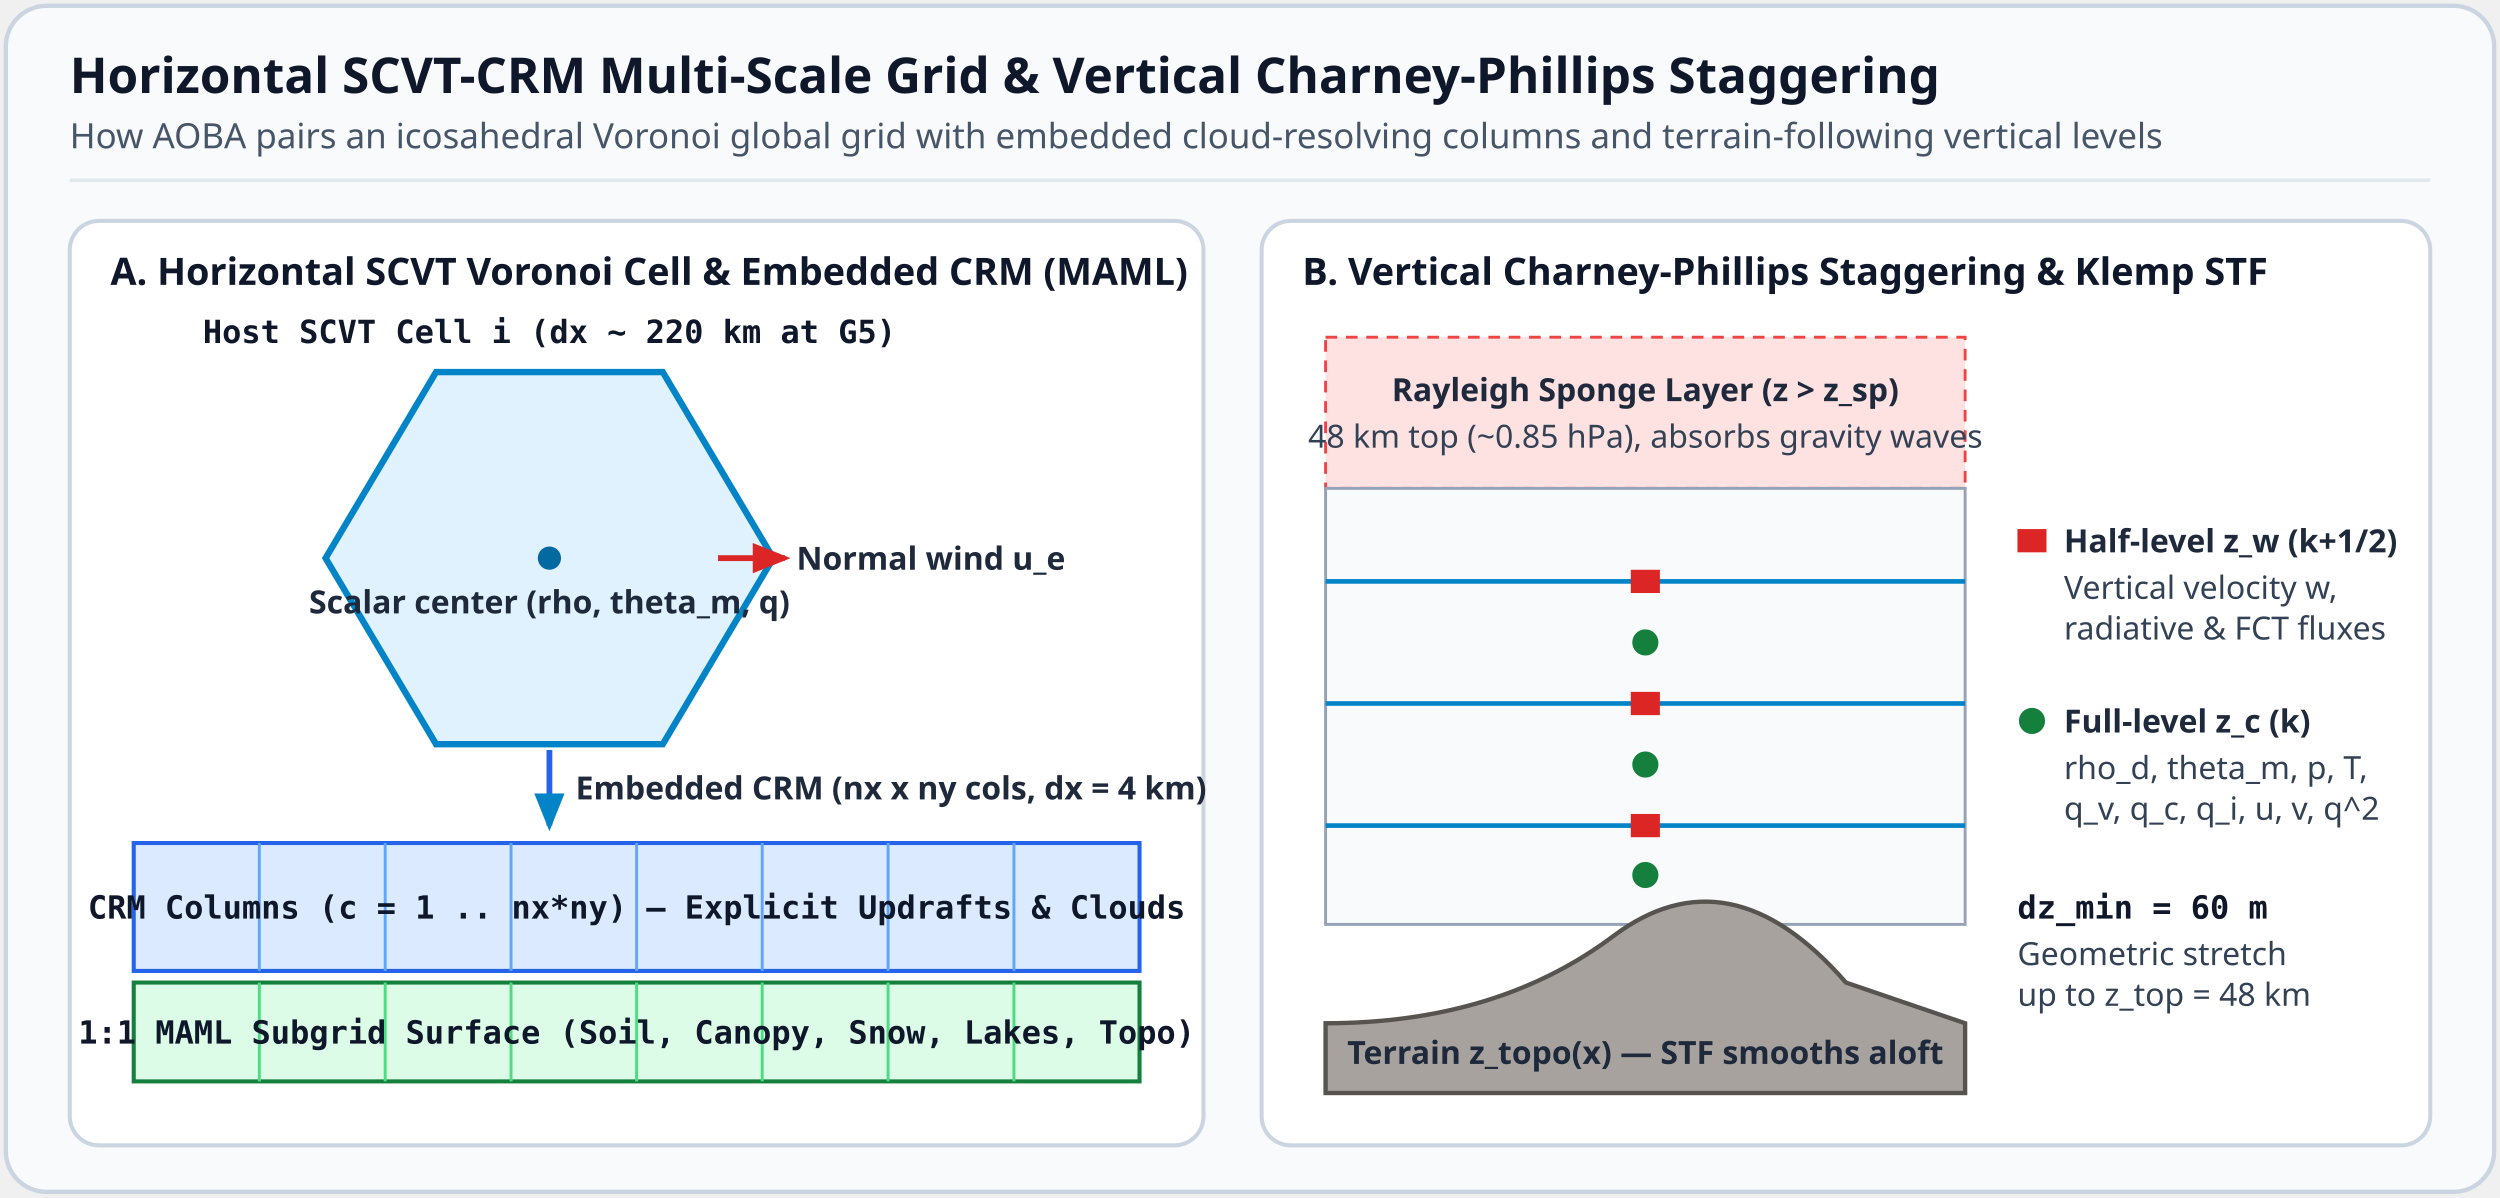
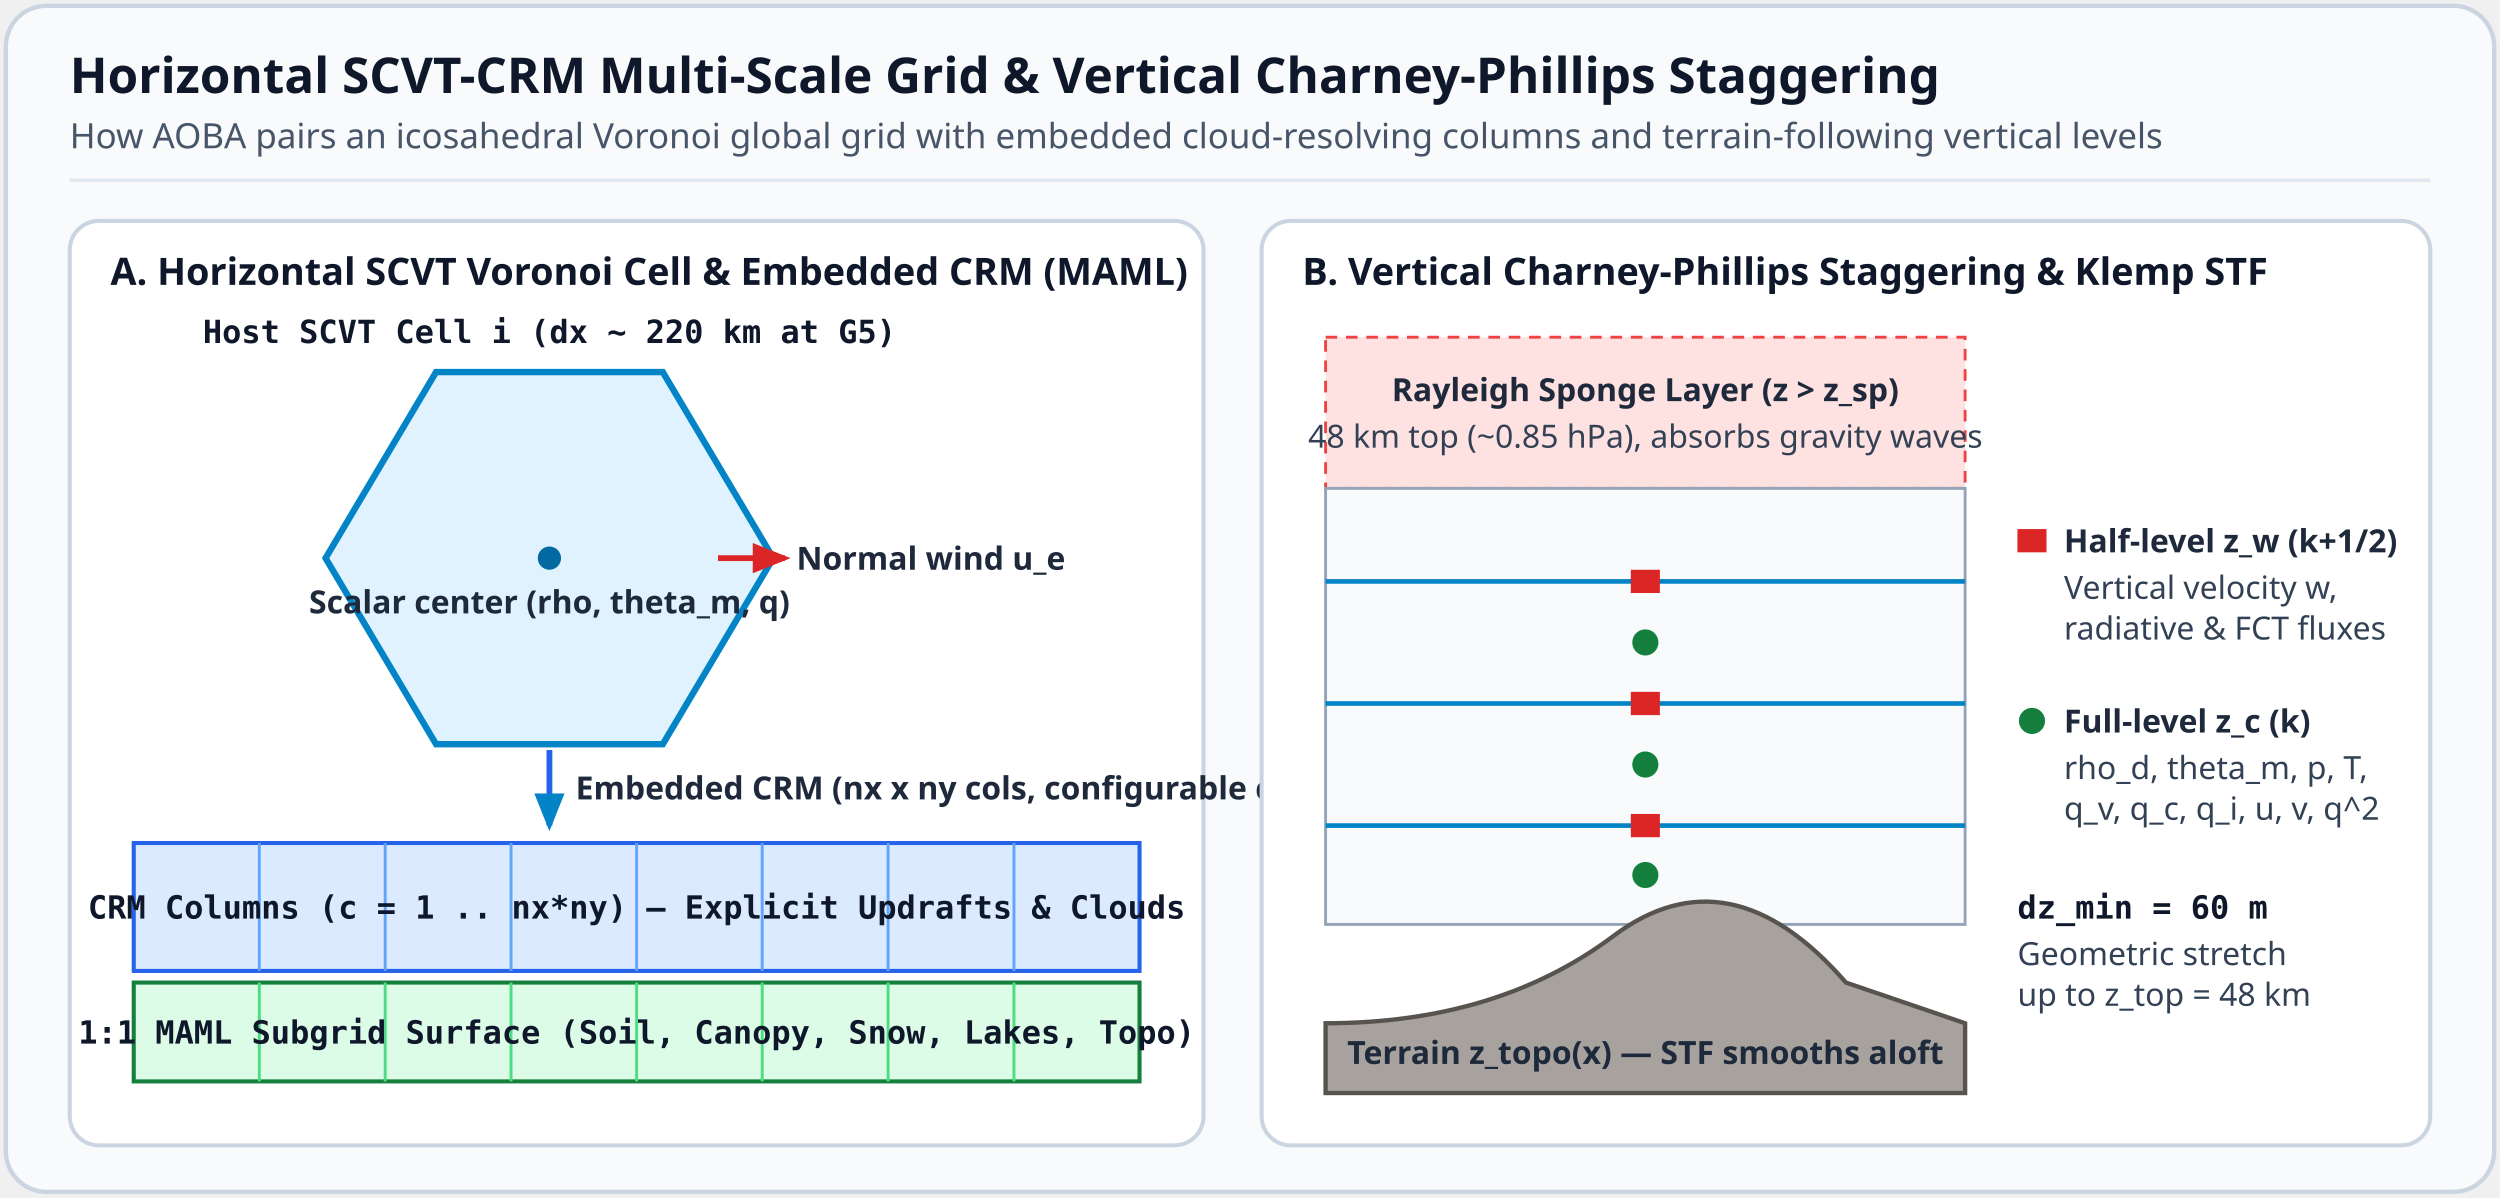
<svg xmlns="http://www.w3.org/2000/svg" viewBox="0 0 860 412" width="860" height="412" role="img" aria-label="Horizontal SCVT-CRM Multi-Scale Grid &amp; Vertical Charney-Phillips Staggering">
  <defs>
    <style>
      .bg { fill: #f8fafc; stroke: #cbd5e1; stroke-width: 1.5; rx: 14; }
-       .title { font: 700 17px "Noto Sans", "Noto Sans JP", "Hiragino Sans", sans-serif; fill: #0f172a; }
-       .sub { font: 400 12px "Noto Sans", "Noto Sans JP", "Hiragino Sans", sans-serif; fill: #475569; }
-       .box-t { font: 700 13px "Noto Sans", "Noto Sans JP", "Hiragino Sans", sans-serif; fill: #0f172a; }
-       .box-s { font: 400 11px "Noto Sans", "Noto Sans JP", "Hiragino Sans", sans-serif; fill: #334155; }
-       .mono { font: 600 11px "Source Code Pro", ui-monospace, SFMono-Regular, Menlo, monospace; fill: #0f172a; }
-       .lbl { font: 600 11px "Noto Sans", "Noto Sans JP", "Hiragino Sans", sans-serif; fill: #1e293b; }
-       .badge { font: 700 10px "Source Code Pro", ui-monospace, SFMono-Regular, Menlo, monospace; fill: #ffffff; }
+       .title { font: 700 17px "IBM Plex Sans", "IBM Plex Sans JP", "Hiragino Sans", sans-serif; fill: #0f172a; }
+       .sub { font: 400 12px "IBM Plex Sans", "IBM Plex Sans JP", "Hiragino Sans", sans-serif; fill: #475569; }
+       .box-t { font: 700 13px "IBM Plex Sans", "IBM Plex Sans JP", "Hiragino Sans", sans-serif; fill: #0f172a; }
+       .box-s { font: 400 11px "IBM Plex Sans", "IBM Plex Sans JP", "Hiragino Sans", sans-serif; fill: #334155; }
+       .mono { font: 600 11px "IBM Plex Mono", ui-monospace, SFMono-Regular, Menlo, monospace; fill: #0f172a; }
+       .lbl { font: 600 11px "IBM Plex Sans", "IBM Plex Sans JP", "Hiragino Sans", sans-serif; fill: #1e293b; }
+       .badge { font: 700 10px "IBM Plex Mono", ui-monospace, SFMono-Regular, Menlo, monospace; fill: #ffffff; }
    </style>
    <marker id="arr" viewBox="0 0 10 10" refX="8.5" refY="5" markerWidth="6.5" markerHeight="6.5" orient="auto-start-reverse">
      <path d="M 0 1 L 10 5 L 0 9 z" fill="#334155" />
    </marker>
    <marker id="arr-blue" viewBox="0 0 10 10" refX="8.5" refY="5" markerWidth="6.5" markerHeight="6.5" orient="auto-start-reverse">
      <path d="M 0 1 L 10 5 L 0 9 z" fill="#0284c7" />
    </marker>
    <marker id="arr-red" viewBox="0 0 10 10" refX="8.5" refY="5" markerWidth="6.5" markerHeight="6.5" orient="auto-start-reverse">
      <path d="M 0 1 L 10 5 L 0 9 z" fill="#dc2626" />
    </marker>
    <marker id="arr-green" viewBox="0 0 10 10" refX="8.5" refY="5" markerWidth="6.5" markerHeight="6.5" orient="auto-start-reverse">
      <path d="M 0 1 L 10 5 L 0 9 z" fill="#15803d" />
    </marker>
    <marker id="arr-amber" viewBox="0 0 10 10" refX="8.5" refY="5" markerWidth="6.5" markerHeight="6.5" orient="auto-start-reverse">
      <path d="M 0 1 L 10 5 L 0 9 z" fill="#d97706" />
    </marker>
  </defs>
  <rect class="bg" x="2" y="2" width="856" height="408" rx="14" />
  <text class="title" x="24" y="32">Horizontal SCVT-CRM Multi-Scale Grid &amp; Vertical Charney-Phillips Staggering</text>
  <text class="sub" x="24" y="51">How AOBA pairs an icosahedral Voronoi global grid with embedded cloud-resolving columns and terrain-following vertical levels</text>
  <line x1="24" y1="62" x2="836" y2="62" stroke="#e2e8f0" stroke-width="1.2" />
  <rect x="24" y="76" width="390" height="318" rx="10" fill="#ffffff" stroke="#cbd5e1" stroke-width="1.4" />
  <text class="box-t" x="38" y="98">A. Horizontal SCVT Voronoi Cell &amp; Embedded CRM (MAML)</text>
  <polygon points="150,128 228,128 266,192 228,256 150,256 112,192" fill="#e0f2fe" stroke="#0284c7" stroke-width="2.2" />
  <circle cx="189" cy="192" r="4" fill="#0369a1" />
  <text class="mono" x="189" y="118" text-anchor="middle">Host SCVT Cell i (dx ~ 220 km at G5)</text>
  <text class="lbl" x="274" y="196">Normal wind u_e</text>
  <line x1="247" y1="192" x2="270" y2="192" stroke="#dc2626" stroke-width="2" marker-end="url(#arr-red)" />
  <text class="lbl" x="189" y="211" text-anchor="middle">Scalar center (rho, theta_m, q)</text>
  <line x1="189" y1="258" x2="189" y2="284" stroke="#2563eb" stroke-width="2" marker-end="url(#arr-blue)" />
-   <text class="lbl" x="198" y="275">Embedded CRM (nx x ny cols, dx = 4 km)</text>
+   <text class="lbl" x="198" y="275">Embedded CRM (nx x ny cols, configurable crm_dx)</text>
  <rect x="46" y="290" width="346" height="44" fill="#dbeafe" stroke="#2563eb" stroke-width="1.4" />
  <line x1="89.2" y1="290" x2="89.2" y2="334" stroke="#60a5fa" stroke-width="1" />
  <line x1="132.5" y1="290" x2="132.5" y2="334" stroke="#60a5fa" stroke-width="1" />
  <line x1="175.8" y1="290" x2="175.8" y2="334" stroke="#60a5fa" stroke-width="1" />
  <line x1="219.0" y1="290" x2="219.0" y2="334" stroke="#60a5fa" stroke-width="1" />
  <line x1="262.2" y1="290" x2="262.2" y2="334" stroke="#60a5fa" stroke-width="1" />
  <line x1="305.5" y1="290" x2="305.5" y2="334" stroke="#60a5fa" stroke-width="1" />
  <line x1="348.8" y1="290" x2="348.8" y2="334" stroke="#60a5fa" stroke-width="1" />
  <text class="mono" x="219" y="316" text-anchor="middle">CRM Columns (c = 1 .. nx*ny) — Explicit Updrafts &amp; Clouds</text>
  <rect x="46" y="338" width="346" height="34" fill="#dcfce7" stroke="#15803d" stroke-width="1.4" />
  <line x1="89.2" y1="338" x2="89.2" y2="372" stroke="#4ade80" stroke-width="1" />
  <line x1="132.5" y1="338" x2="132.5" y2="372" stroke="#4ade80" stroke-width="1" />
  <line x1="175.8" y1="338" x2="175.8" y2="372" stroke="#4ade80" stroke-width="1" />
  <line x1="219.0" y1="338" x2="219.0" y2="372" stroke="#4ade80" stroke-width="1" />
  <line x1="262.2" y1="338" x2="262.2" y2="372" stroke="#4ade80" stroke-width="1" />
  <line x1="305.5" y1="338" x2="305.5" y2="372" stroke="#4ade80" stroke-width="1" />
  <line x1="348.8" y1="338" x2="348.8" y2="372" stroke="#4ade80" stroke-width="1" />
  <text class="mono" x="219" y="359" text-anchor="middle">1:1 MAML Subgrid Surface (Soil, Canopy, Snow, Lakes, Topo)</text>
  <rect x="434" y="76" width="402" height="318" rx="10" fill="#ffffff" stroke="#cbd5e1" stroke-width="1.4" />
  <text class="box-t" x="448" y="98">B. Vertical Charney-Phillips Staggering &amp; Klemp STF</text>
  <rect x="456" y="116" width="220" height="52" fill="#fee2e2" stroke="#ef4444" stroke-dasharray="4 3" />
  <text class="lbl" x="566" y="138" text-anchor="middle">Rayleigh Sponge Layer (z &gt; z_sp)</text>
  <text class="box-s" x="566" y="154" text-anchor="middle">48 km top (~0.85 hPa), absorbs gravity waves</text>
  <rect x="456" y="168" width="220" height="150" fill="#f8fafc" stroke="#94a3b8" />
  <line x1="456" y1="200" x2="676" y2="200" stroke="#0284c7" stroke-width="1.6" />
  <line x1="456" y1="242" x2="676" y2="242" stroke="#0284c7" stroke-width="1.6" />
  <line x1="456" y1="284" x2="676" y2="284" stroke="#0284c7" stroke-width="1.6" />
  <circle cx="566" cy="221" r="4.5" fill="#15803d" />
  <circle cx="566" cy="263" r="4.5" fill="#15803d" />
  <circle cx="566" cy="301" r="4.5" fill="#15803d" />
  <rect x="561" y="196" width="10" height="8" fill="#dc2626" />
  <rect x="561" y="238" width="10" height="8" fill="#dc2626" />
  <rect x="561" y="280" width="10" height="8" fill="#dc2626" />
  <path d="M 456 352 Q 515 352 555 322 Q 595 292 635 338 L 676 352 L 676 376 L 456 376 Z" fill="#a8a29e" stroke="#57534e" stroke-width="1.5" />
  <text class="lbl" x="566" y="366" text-anchor="middle">Terrain z_topo(x) — STF smooths aloft</text>
  <rect x="694" y="182" width="10" height="8" fill="#dc2626" />
  <text class="lbl" x="710" y="190">Half-level z_w (k+1/2)</text>
  <text class="box-s" x="710" y="206">Vertical velocity w,</text>
  <text class="box-s" x="710" y="220">radiative &amp; FCT fluxes</text>
  <circle cx="699" cy="248" r="4.5" fill="#15803d" />
  <text class="lbl" x="710" y="252">Full-level z_c (k)</text>
  <text class="box-s" x="710" y="268">rho_d, theta_m, p, T,</text>
  <text class="box-s" x="710" y="282">q_v, q_c, q_i, u, v, q^2</text>
  <text class="mono" x="694" y="316">dz_min = 60 m</text>
  <text class="box-s" x="694" y="332">Geometric stretch</text>
  <text class="box-s" x="694" y="346">up to z_top = 48 km</text>
</svg>
